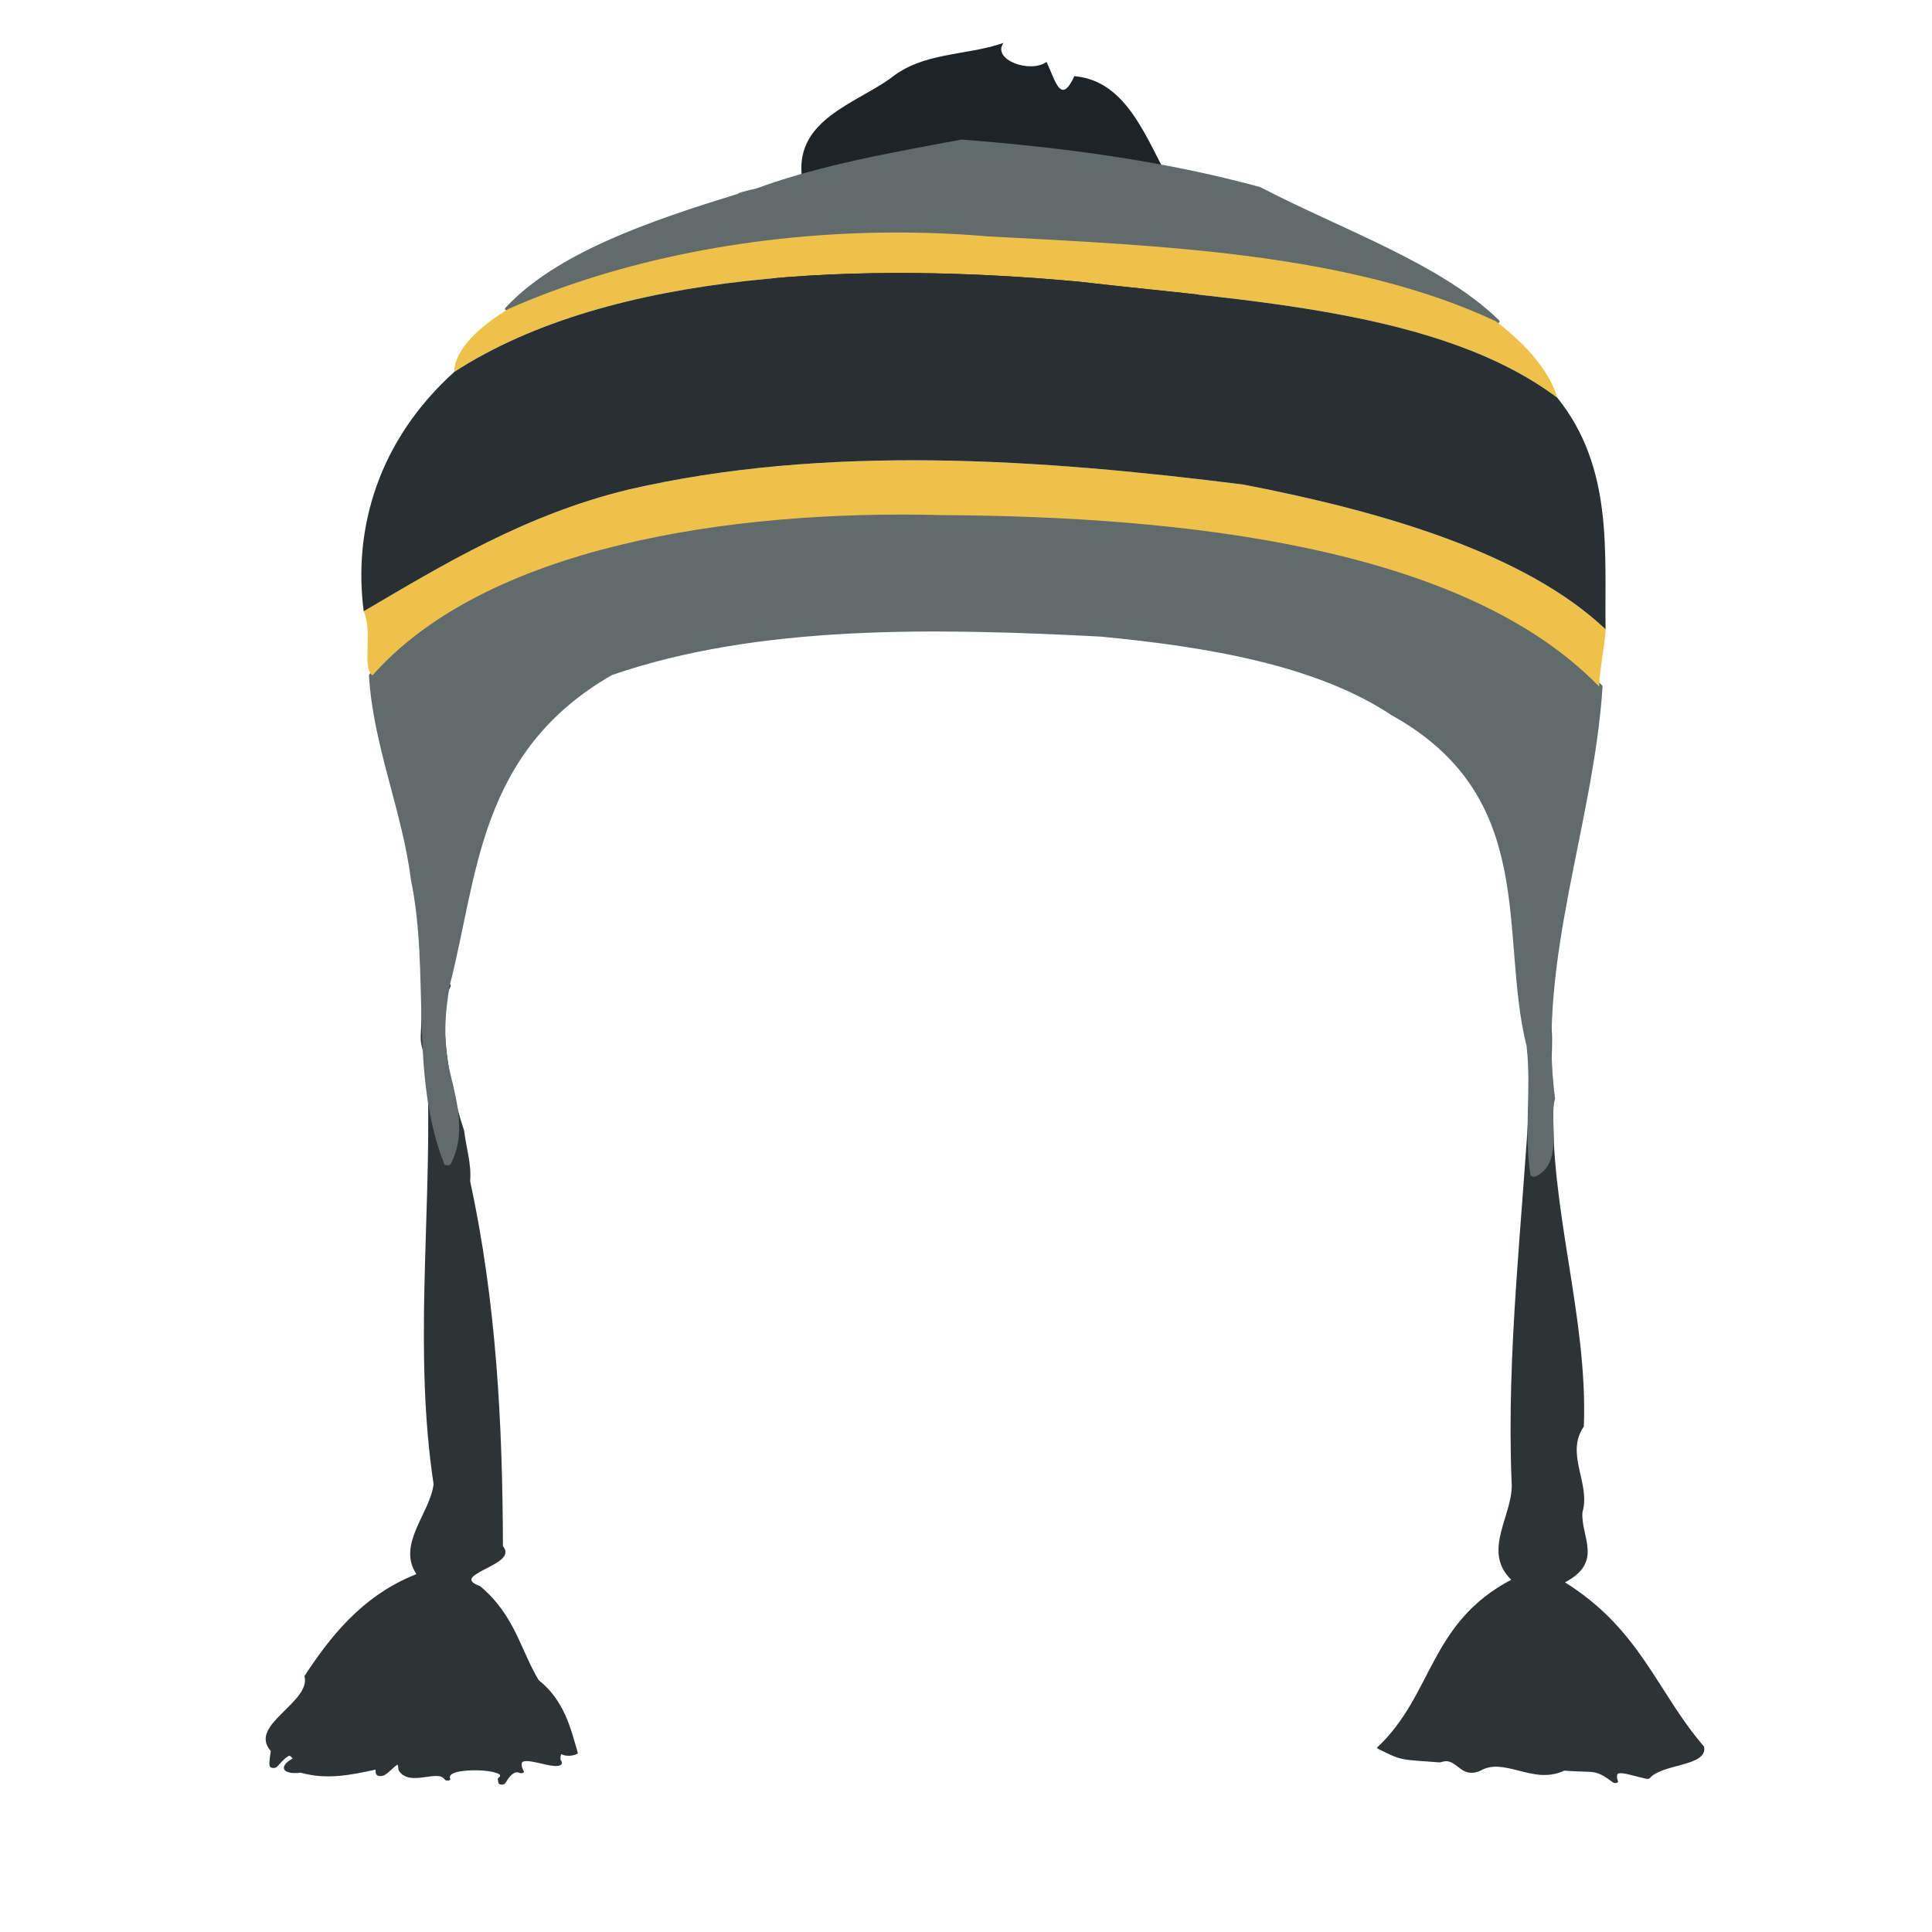
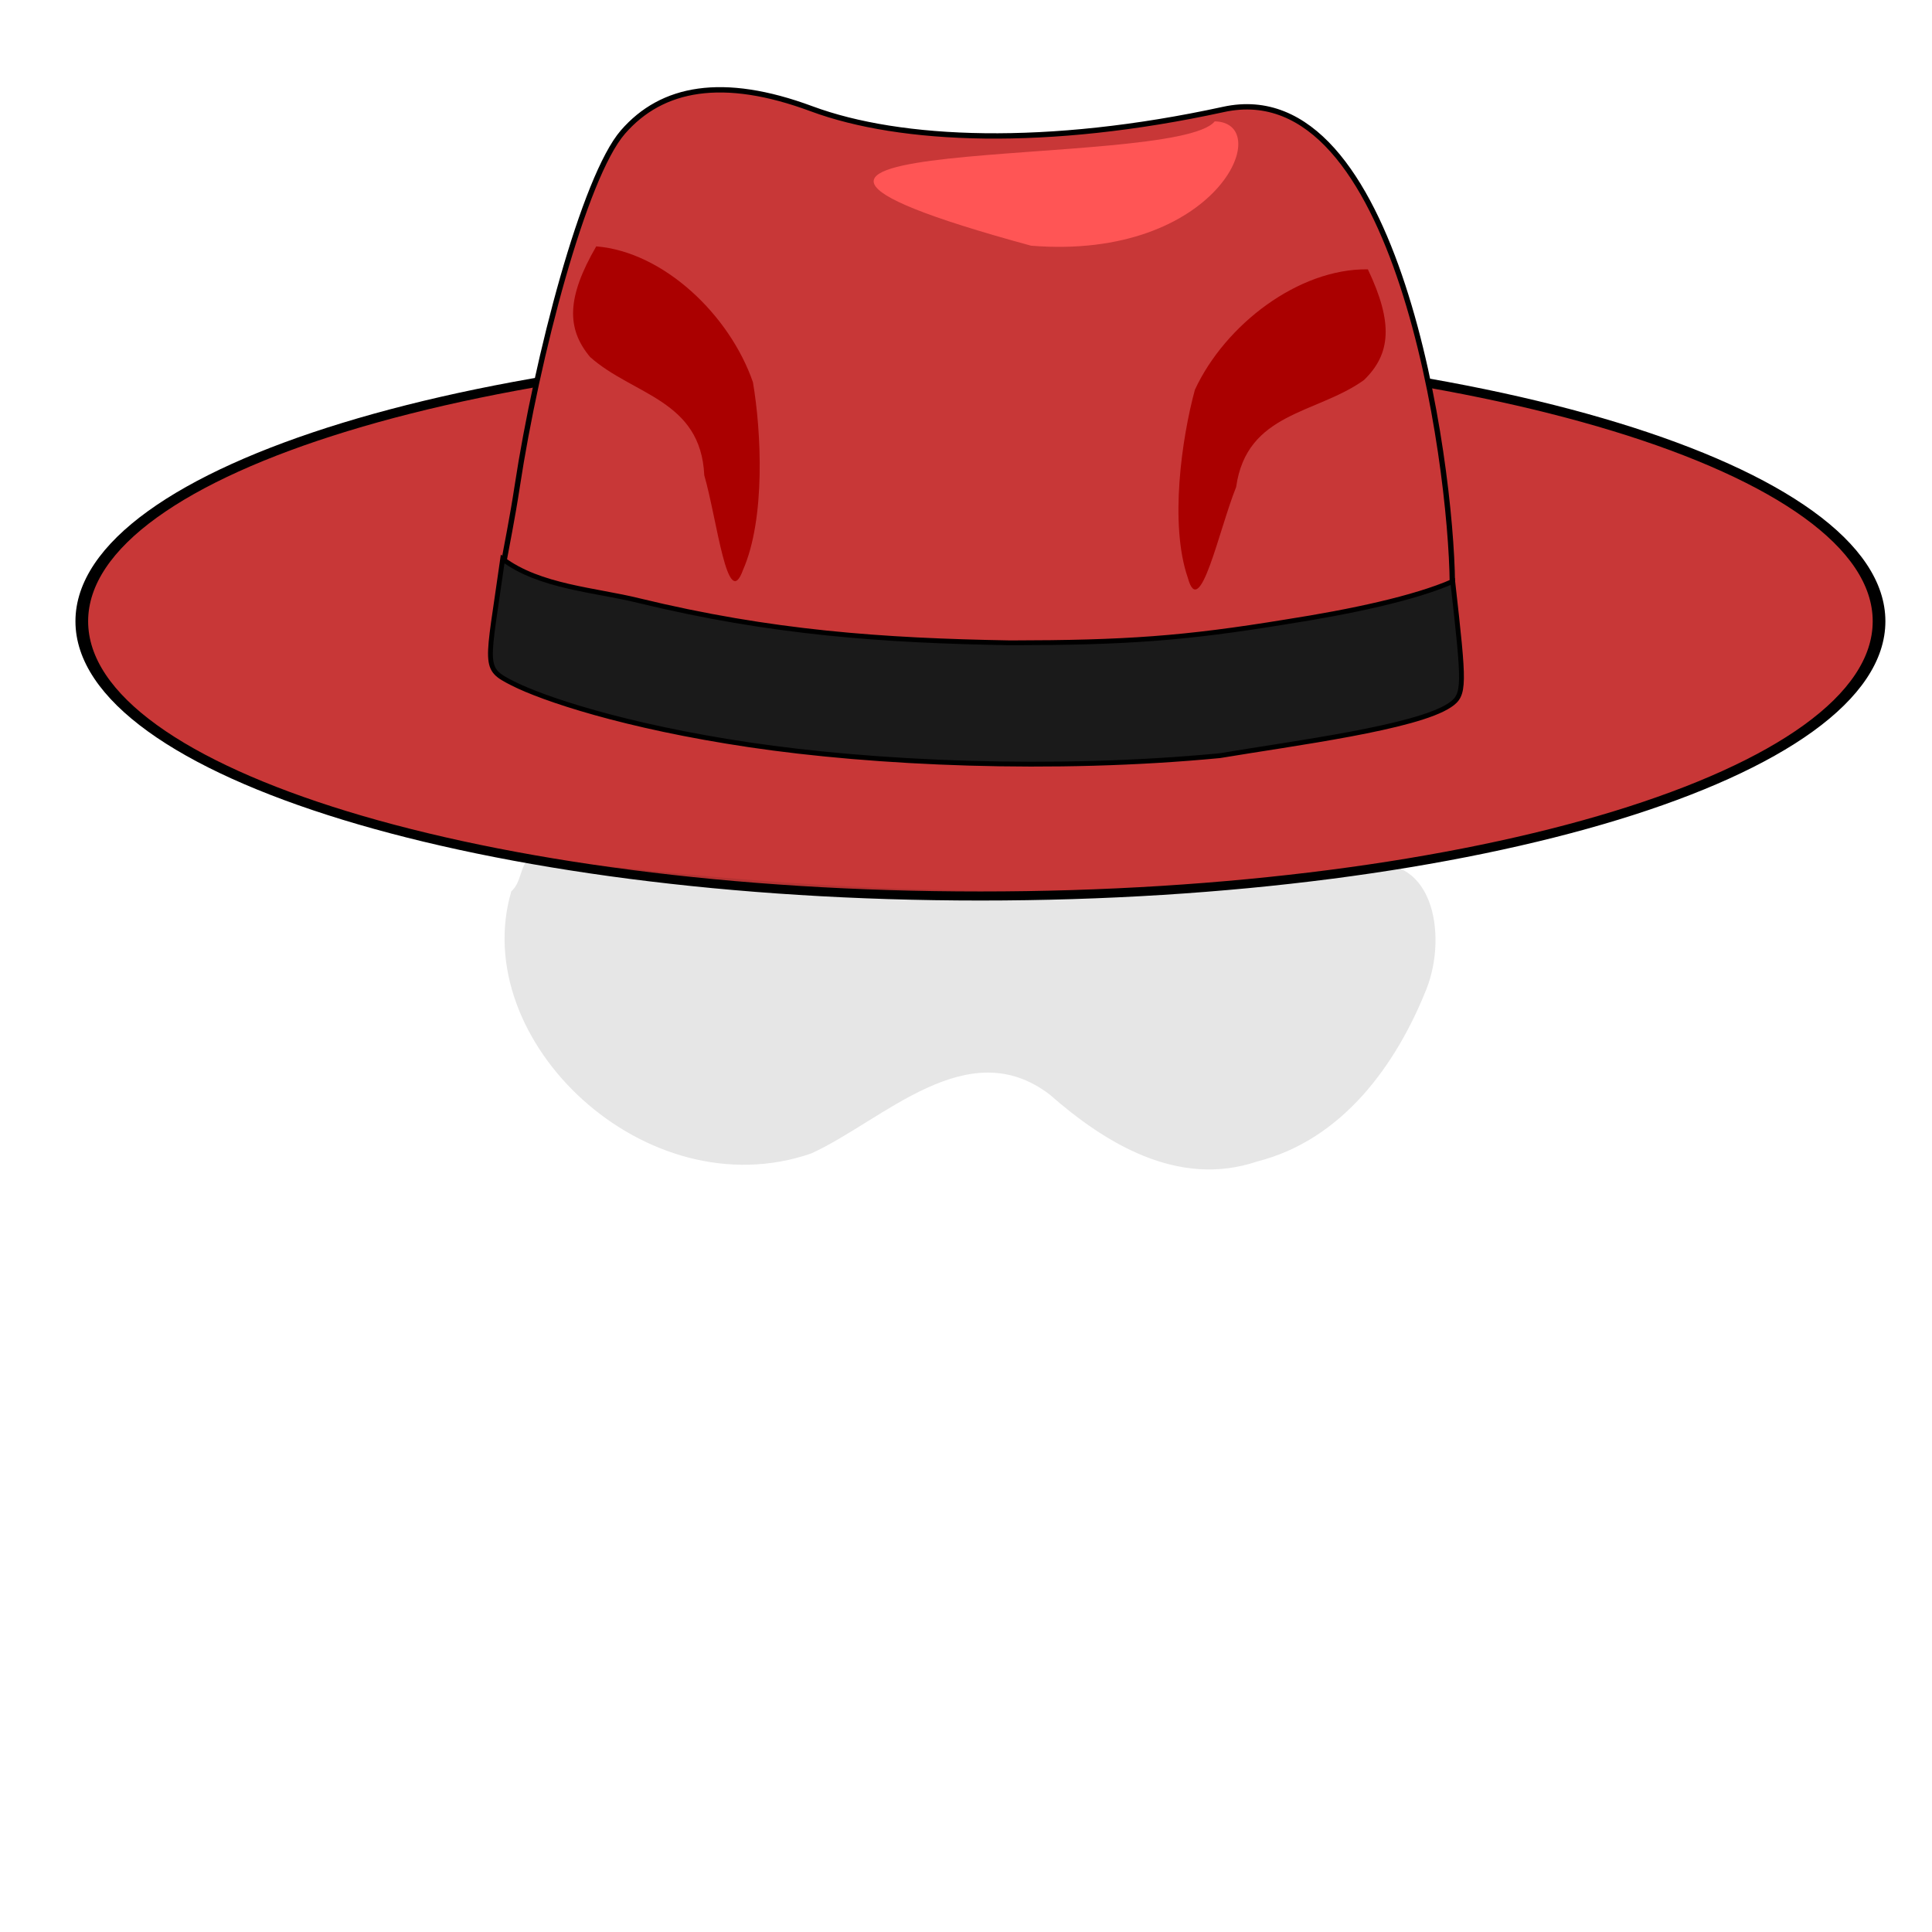
<svg xmlns="http://www.w3.org/2000/svg" width="400" height="400" id="svg2753" version="1.0">
  <defs id="defs2755" />
-   <g id="g2355" transform="matrix(0.9099274,0,0,0.943433,23.38625,6.974695)">
-     <path style="fill:#1e2328;fill-rule:nonzero;stroke:none" d="M 176.799,9.888 C 184.268,3.956 193.973,4.922 202.627,2.025 C 199.909,5.726 208.717,8.784 212.419,6.191 C 214.428,10.208 215.608,15.879 218.76,9.321 C 230.909,10.331 235.179,23.329 240.833,32.987 C 243.255,32.434 245.799,32.386 242.575,34.561 C 246.884,44.839 250.118,63.576 242.204,77.293 C 225.476,70.028 207.447,66.162 189.451,63.965 C 177.13,67.601 164.589,71.103 153.419,77.602 C 150.73,79.438 151.54,74.506 150.626,73.005 C 146.497,64.641 155.792,60.349 149.539,53.101 C 153.743,46.228 148.558,34.106 156.687,30.777 C 155.651,18.95 168.779,15.334 176.799,9.888 z " id="path16" />
-     <path id="path3214" d="M 70.492,207.27 C 70.269,207.293 70.005,207.355 70.023,207.479 C 70.591,211.447 70.227,214.549 70.023,220.099 C 69.862,224.489 74.201,228.366 71.713,232.075 C 71.69,232.105 71.677,232.137 71.674,232.169 C 72.273,260.819 68.488,289.817 72.952,318.293 C 72.954,318.305 72.951,318.318 72.952,318.33 C 72.545,321.549 70.416,324.878 68.968,328.222 C 67.546,331.508 66.815,334.818 69.046,338.056 C 56.289,342.875 48.899,352.629 43.617,360.359 C 43.583,360.401 43.57,360.447 43.577,360.492 C 44.319,363.298 41.203,365.943 38.421,368.621 C 37.031,369.96 35.712,371.312 35.101,372.695 C 34.5,374.054 34.603,375.46 35.921,376.883 C 35.747,377.933 35.639,378.714 35.609,379.251 C 35.577,379.805 35.572,380.082 35.765,380.331 C 35.813,380.394 35.88,380.473 36.077,380.54 C 36.275,380.607 36.601,380.615 36.781,380.578 C 37.139,380.503 37.205,380.407 37.327,380.313 C 37.573,380.123 37.792,379.852 38.07,379.555 C 38.626,378.96 39.383,378.244 39.906,378.001 C 40.036,377.94 40.145,377.91 40.179,377.906 C 40.213,377.902 40.167,377.891 40.218,377.906 C 40.302,377.931 40.617,378.185 40.882,378.512 C 39.767,379.095 38.898,379.858 38.89,380.559 C 38.886,380.943 39.211,381.336 39.945,381.544 C 40.628,381.738 41.556,381.762 42.718,381.639 C 45.68,382.41 48.518,382.565 51.351,382.34 C 54.019,382.128 56.726,381.601 59.749,380.957 C 59.766,381.307 59.758,381.684 59.867,381.885 C 59.947,382.035 60.02,382.175 60.296,382.283 C 60.573,382.392 61.054,382.384 61.312,382.321 C 61.828,382.196 62.074,382.004 62.406,381.753 C 62.737,381.501 63.082,381.197 63.421,380.9 C 63.76,380.603 64.097,380.309 64.398,380.085 C 64.574,379.954 64.626,379.922 64.749,379.858 C 64.846,380.05 64.951,380.385 64.945,380.976 C 64.951,381.002 64.964,381.027 64.984,381.052 C 65.53,382.01 66.422,382.537 67.562,382.719 C 68.702,382.901 69.892,382.75 70.96,382.605 C 72.029,382.461 73.037,382.326 73.773,382.359 C 74.509,382.392 75.029,382.528 75.531,383.155 C 75.638,383.317 75.997,383.406 76.331,383.354 C 76.666,383.302 76.849,383.128 76.742,382.965 C 76.569,382.606 76.652,382.342 76.898,382.113 C 77.144,381.884 77.551,381.685 78.148,381.525 C 79.342,381.206 81.194,381.069 82.952,381.108 C 84.711,381.148 86.376,381.381 87.288,381.696 C 87.745,381.853 87.999,382.01 88.07,382.17 C 88.14,382.329 88.079,382.527 87.679,382.795 C 87.597,382.85 87.556,382.917 87.562,382.984 C 87.597,383.406 87.65,383.67 87.718,383.856 C 87.752,383.949 87.728,384.004 87.913,384.121 C 88.006,384.18 88.273,384.265 88.538,384.254 C 88.804,384.243 88.931,384.181 89.007,384.14 C 89.159,384.058 89.179,384.004 89.242,383.932 C 89.304,383.86 89.372,383.777 89.437,383.685 C 89.566,383.502 89.697,383.278 89.867,383.041 C 90.206,382.567 90.675,382.049 91.156,381.772 C 91.396,381.633 91.604,381.561 91.781,381.544 C 91.957,381.528 92.165,381.544 92.523,381.677 C 92.736,381.754 93.027,381.757 93.247,381.684 C 93.467,381.612 93.569,381.479 93.499,381.355 C 93.074,380.59 92.942,380.038 92.992,379.687 C 93.041,379.336 93.249,379.222 93.46,379.157 C 93.672,379.091 94.042,379.05 94.593,379.1 C 95.144,379.15 95.814,379.281 96.507,379.422 C 97.894,379.705 99.289,380.079 100.453,380.161 C 100.743,380.181 101.047,380.177 101.351,380.123 C 101.655,380.069 101.934,379.937 102.054,379.782 C 102.276,379.495 102.121,379.191 101.82,378.759 C 101.82,378.747 101.82,378.751 101.82,378.74 C 101.831,378.034 101.911,377.725 101.976,377.565 C 102.25,377.671 102.578,377.81 103.148,377.887 C 103.837,377.98 104.736,377.898 105.57,377.527 C 105.721,377.46 105.794,377.36 105.765,377.262 C 104.177,371.961 102.728,365.817 96.859,361.307 C 92.709,354.596 91.379,347.046 83.656,340.785 C 83.617,340.749 83.564,340.716 83.499,340.69 C 82.551,340.335 81.995,340.011 81.742,339.724 C 81.488,339.437 81.493,339.191 81.663,338.909 C 82.004,338.344 83.183,337.7 84.554,337.014 C 85.926,336.329 87.488,335.592 88.46,334.74 C 89.393,333.924 89.67,332.964 88.734,331.936 C 88.734,331.929 88.734,331.923 88.734,331.917 C 88.646,304.987 87.251,278.486 81.273,251.801 C 81.275,251.782 81.271,251.762 81.273,251.744 C 81.61,248.188 80.371,244.419 79.906,240.753 C 75.516,227.994 74.232,213.723 76.859,208.995 C 76.858,208.988 76.86,208.983 76.859,208.976 C 76.797,208.551 76.549,208.21 76.117,207.953 C 75.677,207.691 75.056,207.517 74.437,207.422 C 73.198,207.232 71.802,207.278 70.609,207.27 C 70.57,207.269 70.531,207.269 70.492,207.27 z M 326.591,215.57 C 325.428,215.482 324.416,215.678 323.739,216.063 C 323.063,216.447 322.677,216.993 322.411,217.636 C 321.88,218.92 321.863,220.649 321.786,222.505 C 321.71,224.362 323.127,226.33 322.45,228.02 C 321.774,229.71 324.56,231.101 322.404,231.866 C 320.748,260.572 317.05,289.123 318.232,317.743 C 318.568,321.234 316.819,325.033 315.849,328.771 C 314.898,332.438 314.712,336.068 318.153,339.288 C 308.826,344.035 304.391,350.316 300.732,356.835 C 297.029,363.429 294.081,370.259 287.724,376.03 C 287.593,376.149 287.641,376.296 287.841,376.39 C 290.648,377.721 291.859,378.317 293.583,378.645 C 295.307,378.973 297.305,379.02 301.747,379.365 C 301.913,379.377 302.082,379.357 302.216,379.308 C 303.187,379.007 303.664,379.074 304.247,379.27 C 304.83,379.466 305.424,379.879 306.005,380.313 C 306.586,380.746 307.122,381.198 307.958,381.468 C 308.376,381.604 308.931,381.678 309.482,381.639 C 310.032,381.599 310.551,381.46 311.083,381.222 C 311.097,381.216 311.11,381.21 311.122,381.203 C 312.548,380.423 313.842,380.25 315.263,380.331 C 316.684,380.413 318.244,380.783 319.872,381.184 C 321.5,381.585 323.177,382.011 324.989,382.113 C 326.708,382.21 328.524,381.963 330.224,381.184 C 333.699,381.434 335.574,381.342 336.825,381.525 C 337.469,381.62 338.005,381.775 338.7,382.113 C 339.395,382.45 340.214,382.974 341.318,383.761 C 341.483,383.881 341.801,383.928 342.076,383.873 C 342.352,383.818 342.508,383.676 342.45,383.534 C 342.114,382.657 342.177,382.133 342.372,381.923 C 342.47,381.818 342.556,381.797 342.685,381.772 C 342.813,381.746 343.048,381.73 343.349,381.753 C 344.554,381.844 346.749,382.508 348.857,382.965 C 349.016,383.003 349.201,383.005 349.364,382.973 C 349.528,382.94 349.656,382.876 349.716,382.795 C 351.114,381.249 354.205,380.624 357.06,379.858 C 358.487,379.475 359.849,379.057 360.81,378.437 C 361.771,377.816 362.272,376.997 362.021,375.916 C 362.014,375.89 362.001,375.865 361.982,375.841 C 351.353,364.005 347.647,350.26 330.38,339.856 C 334.732,337.675 335.701,335.144 335.536,332.542 C 335.367,329.865 334.136,327.102 334.364,324.47 C 334.365,324.464 334.364,324.457 334.364,324.451 C 335.331,321.305 334.323,318.124 333.622,314.976 C 332.92,311.822 332.515,308.712 334.638,305.71 C 334.661,305.68 334.674,305.648 334.677,305.616 C 335.632,281.656 326.731,257.378 327.788,233.723 C 327.79,233.711 327.79,233.698 327.788,233.685 C 326.634,227.892 328.011,222.057 327.124,216.177 C 327.105,216.07 326.971,215.976 326.773,215.93 C 326.047,215.746 327.218,215.618 326.591,215.57 z " style="fill:#2e3335;fill-rule:nonzero;stroke:none" />
-     <path id="path3206" d="M 192.963,23.244 C 192.929,23.253 192.895,23.263 192.863,23.274 C 177.112,26.101 161.006,28.816 146.593,33.901 C 146.56,33.913 146.525,33.92 146.493,33.932 C 144.543,34.386 143.487,34.641 142.887,34.815 C 142.433,34.946 142.269,35.067 142.086,35.18 C 142.066,35.192 142.003,35.199 141.986,35.21 C 122.063,41.104 100.858,48.142 89.305,60.149 C 89.125,60.346 89.191,60.593 89.465,60.745 C 89.74,60.898 90.15,60.915 90.457,60.788 C 121.78,47.469 161.14,41.863 199.022,44.985 C 199.039,44.985 199.056,44.985 199.072,44.985 C 238.682,47.023 281.357,48.651 314.198,63.529 C 314.511,63.69 314.973,63.681 315.27,63.509 C 315.566,63.336 315.6,63.056 315.349,62.859 C 302.135,50.431 279.416,42.902 261.217,33.749 C 261.159,33.712 261.091,33.681 261.017,33.658 C 239.474,27.969 216.332,24.96 193.214,23.244 C 193.131,23.236 193.046,23.236 192.963,23.244 L 192.963,23.244 z M 179.543,105.031 C 132.755,105.022 82.632,114.114 58.358,140.596 C 58.282,140.68 58.247,140.775 58.258,140.87 C 59.145,155.998 65.836,170.613 67.773,185.54 C 67.772,185.55 67.772,185.56 67.773,185.57 C 72.213,206.075 67.348,228.221 75.334,247.961 C 75.413,248.179 75.725,248.336 76.091,248.343 C 76.457,248.351 76.785,248.206 76.887,247.992 C 80.233,241.739 78.491,235.046 76.786,228.321 C 75.082,221.597 75.45,215.357 76.686,208.468 C 76.705,208.449 76.722,208.428 76.736,208.407 C 83.008,185.095 83.083,157.635 113.492,140.779 C 113.51,140.769 113.525,140.758 113.542,140.748 C 147.14,129.558 187.597,130.458 224.762,132.314 C 224.778,132.315 224.795,132.313 224.812,132.314 C 248.838,134.543 273.74,138.541 290.912,149.548 C 290.928,149.559 290.945,149.569 290.962,149.579 C 307.758,158.586 313.868,170.602 316.551,183.469 C 319.23,196.316 318.479,209.986 321.659,222.201 C 321.661,222.221 321.657,222.242 321.659,222.262 C 322.767,231.57 321.012,240.972 322.51,250.397 C 322.537,250.576 322.724,250.732 322.996,250.802 C 323.269,250.872 323.582,250.845 323.812,250.732 C 325.511,249.941 326.453,248.733 327.017,247.352 C 327.581,245.971 327.789,244.377 327.818,242.754 C 327.878,239.509 327.396,236.058 328.119,233.802 C 328.127,233.762 328.127,233.721 328.119,233.68 C 324.015,203.415 336.911,173.541 338.935,143.306 C 338.947,143.211 338.912,143.116 338.835,143.032 C 307.718,112.02 243.567,105.465 188.807,105.153 C 185.726,105.074 182.662,105.032 179.543,105.031 z " style="fill:#616b6b;fill-rule:nonzero;stroke:none" />
-     <path id="path24" d="M 177.63,43.633 C 146.513,43.729 115.605,49.511 90.017,60.392 C 84.019,63.862 77.708,69.085 77.638,74.228 C 113.653,51.7 171.592,50.101 219.814,54.424 C 257.802,58.693 301.957,60.553 328.66,79.904 C 326.73,73.69 321.175,67.94 314.678,63.12 C 281.593,48.133 238.739,46.523 199.143,44.485 C 192.002,43.897 184.811,43.611 177.63,43.633 z M 182.397,93.619 C 160.213,93.593 138.183,95.372 117.098,100.098 C 93.675,105.632 75.144,116.497 57.046,126.748 C 59.191,131.206 56.562,139.076 59.049,140.828 C 84.738,112.802 139.671,104.396 188.807,105.652 C 243.468,105.964 307.266,112.504 338.154,143.288 C 338.294,139.071 339.402,134.921 339.636,130.718 C 321.202,113.877 288.238,104.717 257.231,98.953 C 232.856,95.985 207.54,93.648 182.397,93.619 z " style="fill:#eec24a;fill-rule:nonzero;stroke:none" />
-     <path style="fill:#283033;fill-rule:nonzero;stroke:none" d="M 77.658,74.226 C 113.673,51.698 171.599,50.108 219.821,54.432 C 257.809,58.701 301.95,60.554 328.653,79.906 C 341.497,95.305 339.346,113.969 339.623,130.709 C 321.189,113.868 288.255,104.718 257.247,98.954 C 211.365,93.366 162.072,90.007 117.089,100.09 C 93.666,105.623 75.15,116.502 57.052,126.752 C 54.613,108.654 60.331,89.308 77.658,74.226 z " id="path28" />
-   </g>
+   <path style="opacity:1;fill:#c83737;fill-opacity:1;fill-rule:evenodd;stroke:#000000;stroke-width:2;stroke-linecap:round;stroke-linejoin:round;stroke-miterlimit:4;stroke-dasharray:none;stroke-dashoffset:0;stroke-opacity:1" id="path4953" d="M 360.923 137.313 A 141.655 60.787 0 1 1  77.612,137.313 A 141.655 60.787 0 1 1  360.923 137.313 z" transform="matrix(1.31341,0,0,0.9357136,-85.00271,0.1435369)" />
+   <path style="fill:#c83737;fill-rule:evenodd;stroke:#000000;stroke-width:1.108px;stroke-linecap:butt;stroke-linejoin:miter;stroke-opacity:1" d="M 128.968,27.343 C 120.911,36.616 111.148,73.986 107.079,100.738 C 106.081,107.306 104.98,112.587 104.124,117.379 C 131.175,129.071 168.013,136.382 208.662,136.581 C 243.543,136.752 275.113,129.483 300.699,120.817 C 300.438,95.102 289.339,14.812 253.321,22.654 C 216.772,30.611 186.464,29.356 168.036,22.523 C 149.609,15.69 137.025,18.071 128.968,27.343 z " id="path5949" />
+   <path style="opacity:1;fill:#aa0000;fill-opacity:1;fill-rule:evenodd;stroke:none;stroke-width:2;stroke-linecap:round;stroke-linejoin:round;stroke-miterlimit:4;stroke-dasharray:none;stroke-dashoffset:0;stroke-opacity:1" d="M 155.888,79.132 C 157.628,89.352 158.523,107.342 153.822,118.027 C 150.6,126.925 148.477,107.598 145.813,98.4 C 145.08,82.717 131.06,81.84 122.17,73.913 C 117.274,68.044 117.297,61.619 123.442,51.008 C 137.39,52.144 151.06,65.185 155.888,79.132 z " id="path5966" />
+   <path id="path5987" d="M 247.393,80.69 C 244.67,90.702 242.095,108.53 245.922,119.615 C 248.4,128.781 252.355,109.738 255.931,100.831 C 258.127,85.284 272.56,85.74 282.392,78.689 C 287.945,73.31 288.514,66.909 283.202,55.761 C 268.819,55.571 253.622,67.26 247.393,80.69 z " style="opacity:1;fill:#aa0000;fill-opacity:1;fill-rule:evenodd;stroke:none;stroke-width:2;stroke-linecap:round;stroke-linejoin:round;stroke-miterlimit:4;stroke-dasharray:none;stroke-dashoffset:0;stroke-opacity:1" />
+   <path style="fill:#1a1a1a;fill-rule:evenodd;stroke:#000000;stroke-width:1px;stroke-linecap:butt;stroke-linejoin:miter;stroke-opacity:1" d="M 104.071,115.739 C 100.902,138.294 99.836,138.278 106.139,141.478 C 112.388,144.651 129.273,150.357 155.125,154.205 C 180.957,158.05 218.012,159.762 252.558,156.451 C 267.911,153.877 293.266,150.646 300.175,145.991 C 303.367,143.841 303.202,142.034 300.774,120.379 C 292.853,123.857 279.696,126.651 266.357,128.733 C 245.124,132.221 233.006,133.062 209.183,133.091 C 182.691,132.631 159.701,131.02 132.211,124.341 C 123.3,122.137 111.675,121.493 104.071,115.739 z " id="path5989" />
+   <path style="opacity:1;fill:#ff5555;fill-opacity:1;fill-rule:evenodd;stroke:none;stroke-width:2;stroke-linecap:round;stroke-linejoin:round;stroke-miterlimit:4;stroke-dasharray:none;stroke-dashoffset:0;stroke-opacity:1" d="M 251.495,25.129 C 264.264,25.375 252.118,53.995 213.479,50.87 C 125.262,26.853 243.137,35.43 251.495,25.129 z " id="path6004" />
+   <path style="fill:#000000;fill-opacity:0.099;fill-rule:evenodd;stroke:none;stroke-width:1px;stroke-linecap:butt;stroke-linejoin:miter;stroke-opacity:1" d="M 105.862,184.54 C 96.754,215.527 133.814,250.626 167.971,238.805 C 182.811,232.047 200.283,213.579 217.327,226.617 C 228.701,236.588 243.824,246.025 260.283,240.473 C 278.068,235.966 289.151,220.266 295.319,204.803 C 299.776,193.631 296.866,175.332 280.963,179.547 C 224.273,187.927 166.36,184.507 109.725,177.464 C 107.545,179.418 108.042,182.586 105.862,184.54 z " id="path2256" />
</svg>
